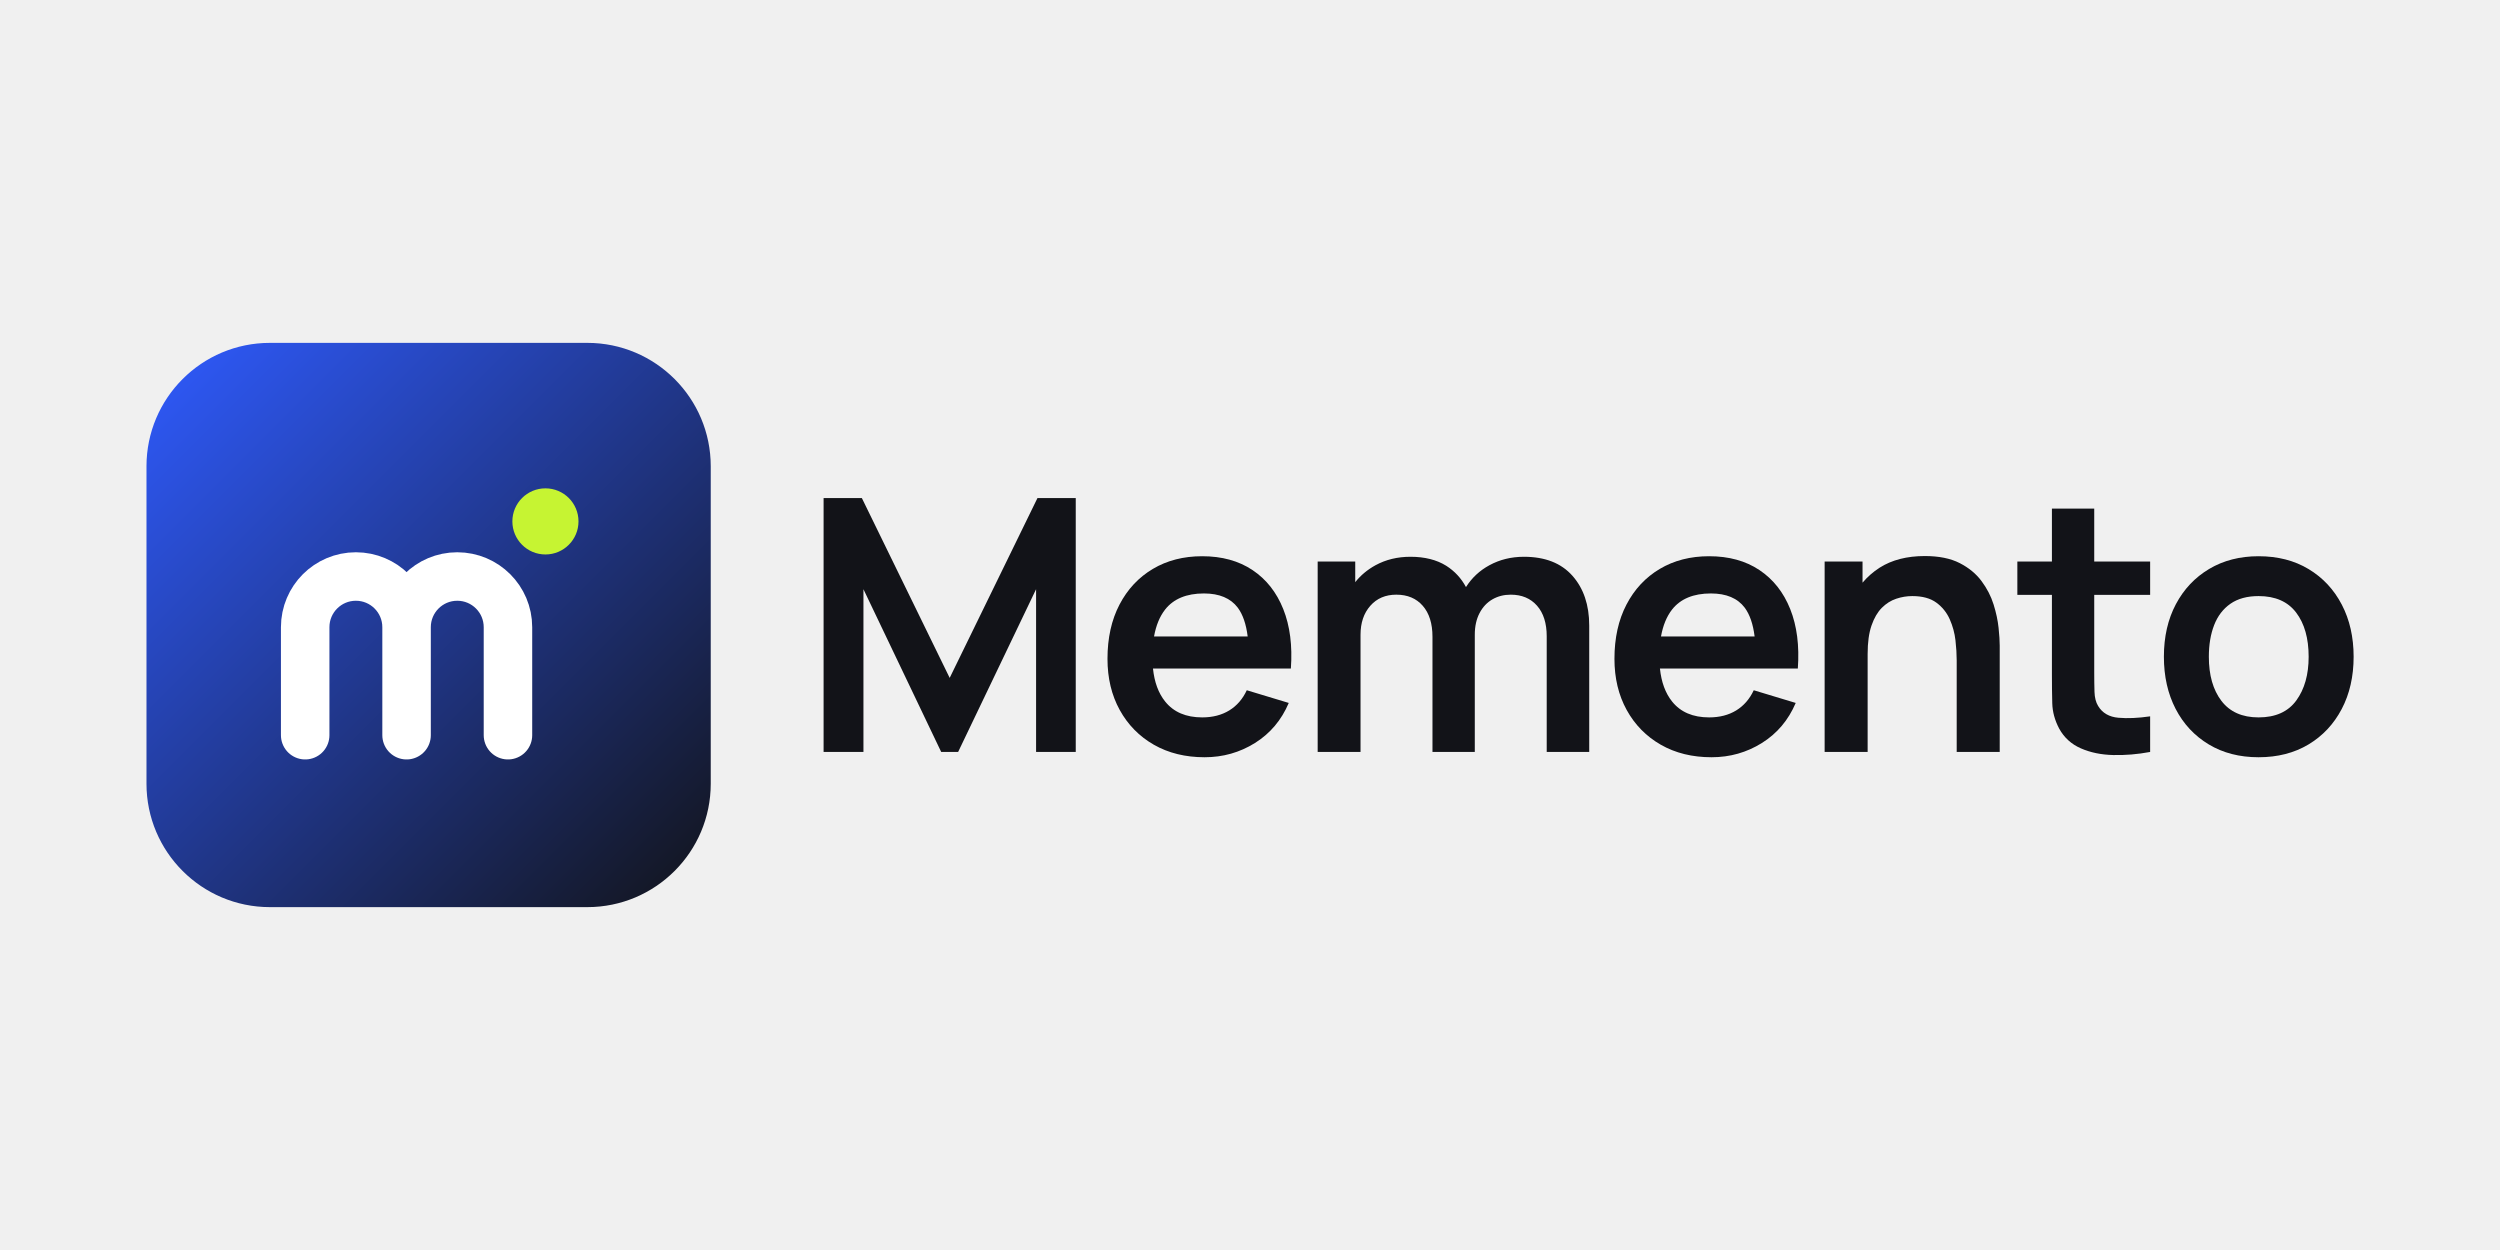
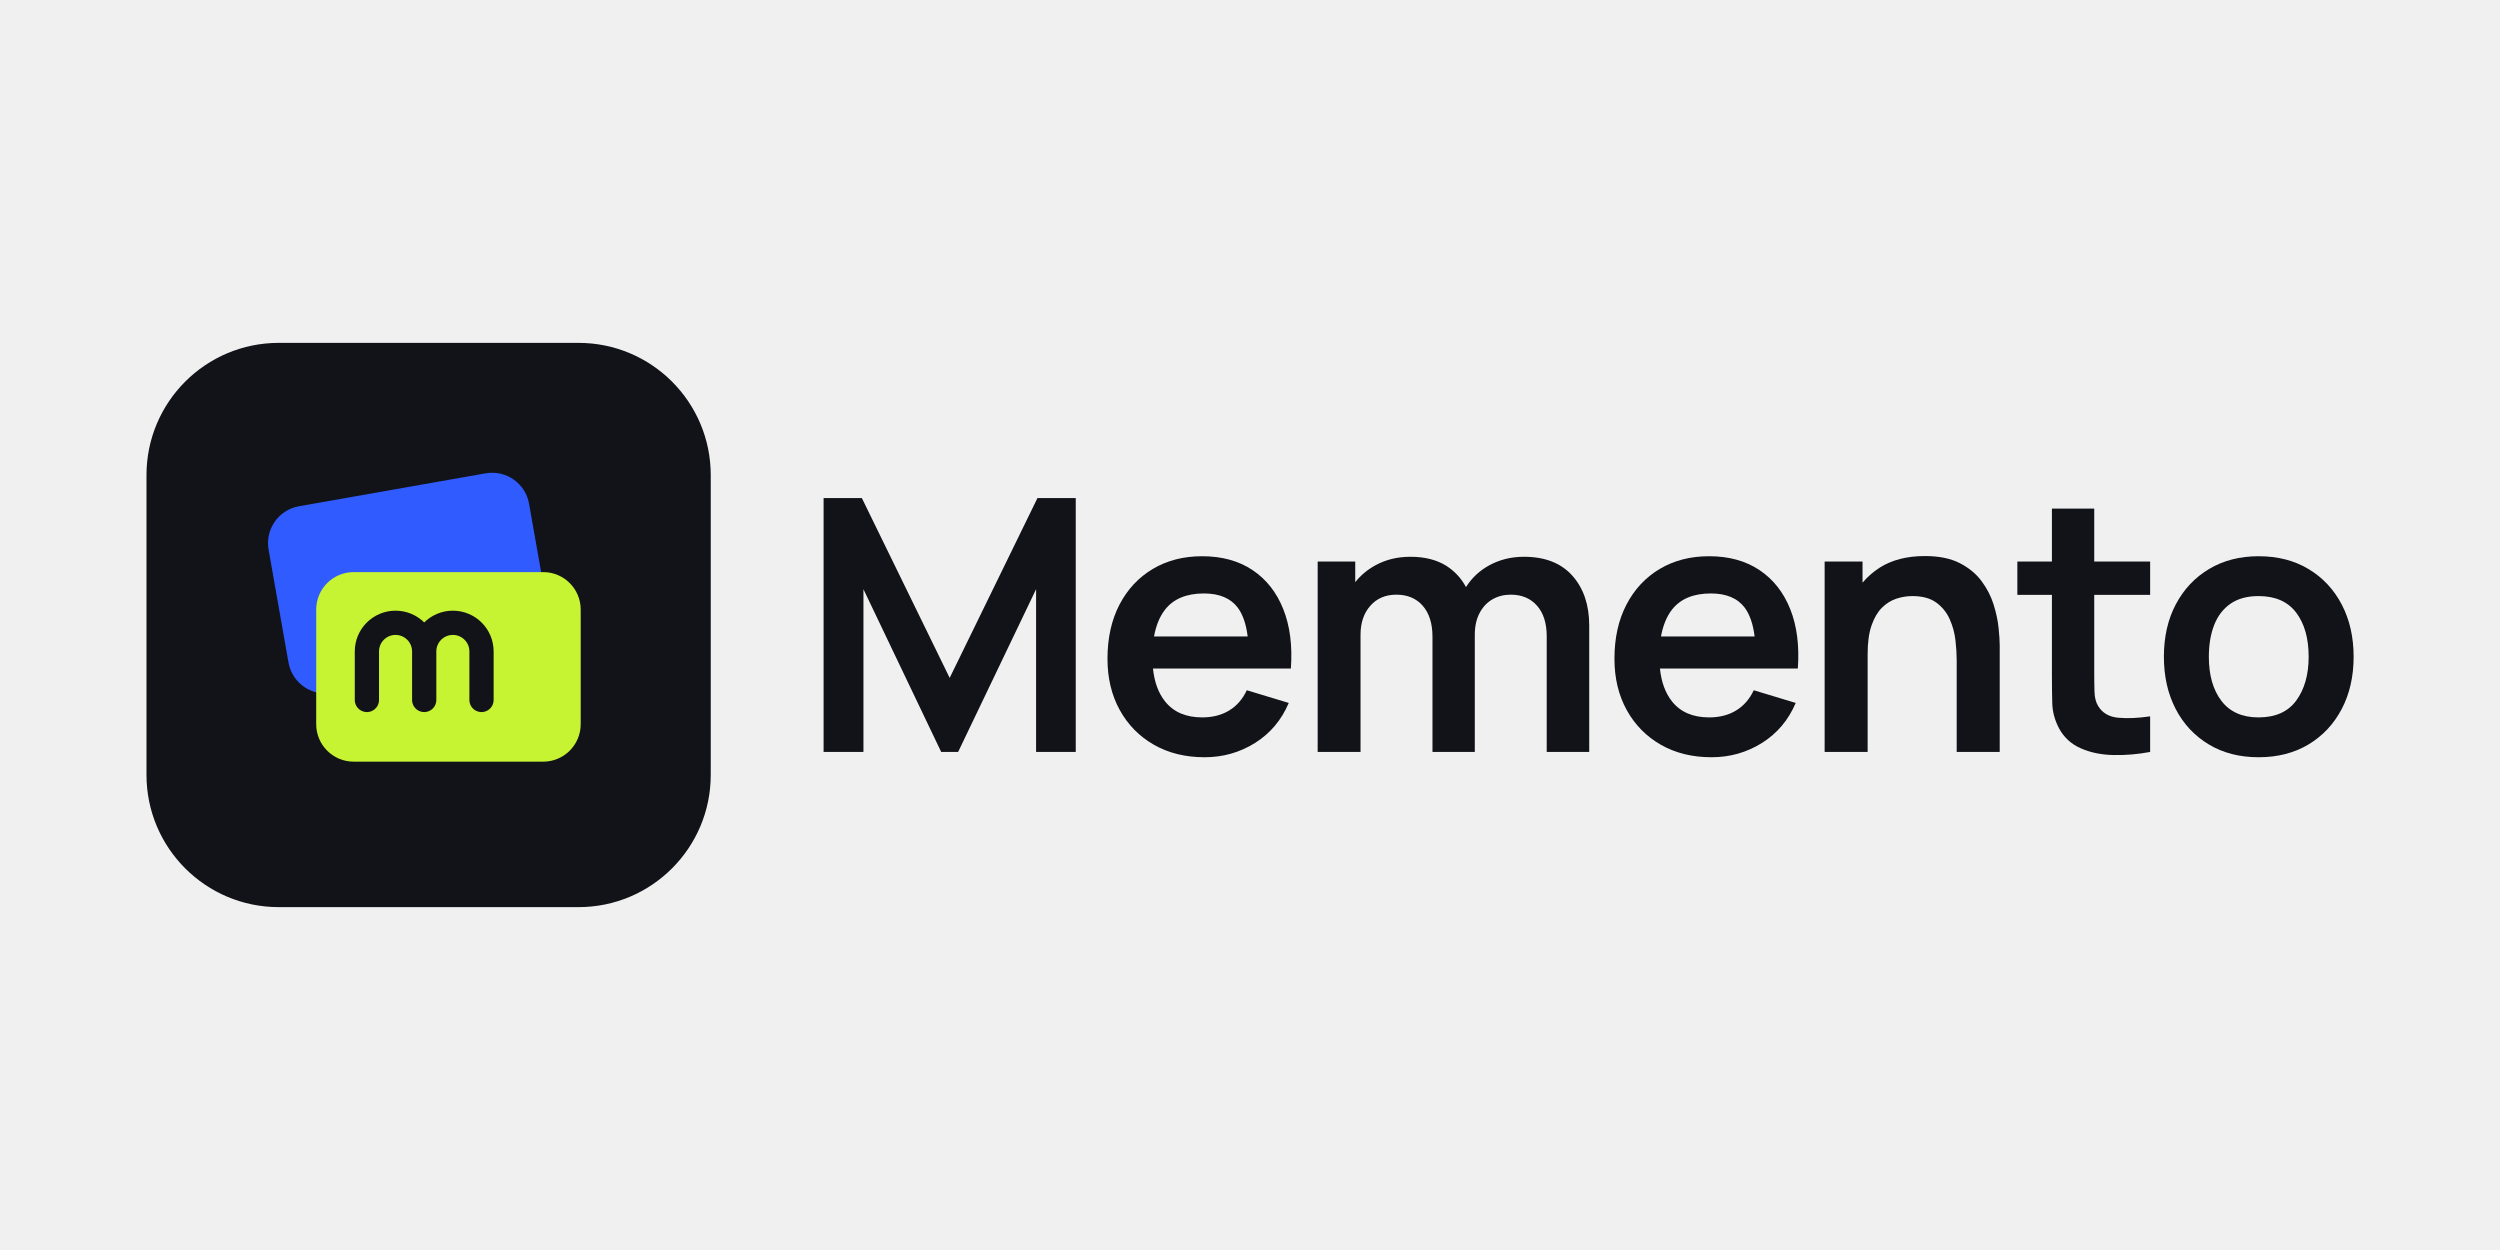
<svg xmlns="http://www.w3.org/2000/svg" viewBox="0 0 1024 512">
  <g transform="translate(60.0 256.0) scale(0.963)">
    <svg id="icon" x="0" y="-120" width="240" height="240" viewBox="0 0 512 512">
-       <defs>
-         <linearGradient id="g" x1="0" y1="0" x2="1" y2="1">
-           <stop offset="0" stop-color="#2F5BFF" />
-           <stop offset="1" stop-color="#121318" />
-         </linearGradient>
-       </defs>
-       <rect id="bg" width="512" height="512" rx="112" fill="url(#g)" />
-       <g id="icon" transform="translate(-20 -6)">
-         <path d="M164 362V264A46 46 0 0 1 256 264V362M256 264A46 46 0 0 1 348 264V362" fill="none" stroke="#FFFFFF" stroke-width="44" stroke-linecap="round" stroke-linejoin="round" />
-         <circle cx="382" cy="168" r="30" fill="#C6F432" />
+       <rect id="bg" width="512" height="512" rx="120" fill="#121318" />
+       <g>
+         <rect x="118" y="132" width="240" height="172" rx="34" fill="#2F5BFF" transform="rotate(-10 238 218)" />
+         <rect x="154" y="208" width="240" height="172" rx="34" fill="#C6F432" />
+         <path d="M200 324v-44a26 26 0 0 1 52 0v44M252 280a26 26 0 0 1 52 0v44" fill="none" stroke="#121318" stroke-width="22" stroke-linecap="round" />
      </g>
    </svg>
    <g id="wordmark" fill="#121318" transform="translate(277.5 54.0)">
      <path d="M27.45 0L10.5 0L10.5 -108L26.77 -108L64.13 -31.5L101.47 -108L117.75 -108L117.75 0L100.88 0L100.88 -69.22L67.72 0L60.52 0L27.45 -69.22L27.45 0" />
      <path d="M172.57 2.25L172.57 2.25Q160.28 2.25 150.97 -3.07Q141.68 -8.4 136.46 -17.85Q131.25 -27.3 131.25 -39.6L131.25 -39.6Q131.25 -52.88 136.35 -62.66Q141.45 -72.45 150.53 -77.85Q159.6 -83.25 171.53 -83.25L171.53 -83.25Q184.13 -83.25 192.94 -77.36Q201.75 -71.47 206.02 -60.75Q210.3 -50.02 209.25 -35.48L209.25 -35.48L150.6 -35.48Q151.5 -26.77 155.78 -21.45L155.78 -21.45Q161.18 -14.7 171.53 -14.7L171.53 -14.7Q178.2 -14.7 183.04 -17.66Q187.88 -20.63 190.5 -26.25L190.5 -26.25L208.35 -20.85Q203.7 -9.9 193.99 -3.82Q184.28 2.25 172.57 2.25M151.05 -49.13L190.88 -49.13Q189.9 -57 186.68 -61.35L186.68 -61.35Q182.1 -67.42 172.28 -67.42L172.28 -67.42Q161.18 -67.42 155.78 -60.6L155.78 -60.6Q152.32 -56.17 151.05 -49.13L151.05 -49.13" />
      <path d="M336.15 0L318.07 0L318.07 -49.2Q318.07 -57.52 313.95 -62.21Q309.82 -66.9 302.77 -66.9L302.77 -66.9Q298.43 -66.9 294.98 -64.91Q291.52 -62.92 289.5 -59.06Q287.48 -55.2 287.48 -49.88L287.48 -49.88L287.48 0L269.48 0L269.48 -48.98Q269.48 -57.45 265.35 -62.17Q261.23 -66.9 254.1 -66.9L254.1 -66.9Q247.2 -66.9 243.04 -62.17Q238.88 -57.45 238.88 -49.88L238.88 -49.88L238.88 0L220.65 0L220.65 -81L236.63 -81L236.63 -72.22Q240.08 -76.58 245.25 -79.42L245.25 -79.42Q251.85 -83.02 260.1 -83.02L260.1 -83.02Q269.18 -83.02 275.32 -79.2L275.32 -79.2Q280.73 -75.75 283.73 -70.13L283.73 -70.13Q287.48 -76.05 293.7 -79.42L293.7 -79.42Q300.3 -83.02 308.4 -83.02L308.4 -83.02Q321.82 -83.02 328.99 -74.96Q336.15 -66.9 336.15 -53.77L336.15 -53.77L336.15 0" />
      <path d="M388.2 2.25L388.2 2.25Q375.9 2.25 366.6 -3.07Q357.3 -8.4 352.09 -17.85Q346.88 -27.3 346.88 -39.6L346.88 -39.6Q346.88 -52.88 351.98 -62.66Q357.07 -72.45 366.15 -77.85Q375.23 -83.25 387.15 -83.25L387.15 -83.25Q399.75 -83.25 408.56 -77.36Q417.38 -71.47 421.65 -60.75Q425.93 -50.02 424.88 -35.48L424.88 -35.48L366.23 -35.48Q367.13 -26.77 371.4 -21.45L371.4 -21.45Q376.8 -14.7 387.15 -14.7L387.15 -14.7Q393.82 -14.7 398.66 -17.66Q403.5 -20.63 406.13 -26.25L406.13 -26.25L423.98 -20.85Q419.32 -9.9 409.61 -3.82Q399.9 2.25 388.2 2.25M366.68 -49.13L406.5 -49.13Q405.52 -57 402.3 -61.35L402.3 -61.35Q397.73 -67.42 387.9 -67.42L387.9 -67.42Q376.8 -67.42 371.4 -60.6L371.4 -60.6Q367.95 -56.17 366.68 -49.13L366.68 -49.13" />
      <path d="M510.75 0L492.45 0L492.45 -39Q492.45 -42.82 491.93 -47.48Q491.4 -52.13 489.49 -56.44Q487.57 -60.75 483.79 -63.52Q480 -66.3 473.55 -66.3L473.55 -66.3Q470.1 -66.3 466.73 -65.17Q463.35 -64.05 460.61 -61.31Q457.88 -58.57 456.23 -53.81Q454.57 -49.05 454.57 -41.63L454.57 -41.63L454.57 0L436.28 0L436.28 -81L452.4 -81L452.4 -72Q455.48 -75.67 459.68 -78.38L459.68 -78.38Q467.48 -83.33 478.88 -83.33L478.88 -83.33Q487.88 -83.33 493.73 -80.33Q499.57 -77.33 503.02 -72.67Q506.48 -68.02 508.13 -62.77Q509.77 -57.52 510.26 -52.84Q510.75 -48.15 510.75 -45.23L510.75 -45.23L510.75 0" />
      <path d="M574.73 -15.15L574.73 0Q566.7 1.5 559.01 1.31Q551.33 1.13 545.25 -1.54Q539.17 -4.2 536.02 -9.97L536.02 -9.97Q533.25 -15.22 533.1 -20.7Q532.95 -26.18 532.95 -33.07L532.95 -33.07L532.95 -66.83L518.25 -66.83L518.25 -81L532.95 -81L532.95 -103.5L550.95 -103.5L550.95 -81L574.73 -81L574.73 -66.83L550.95 -66.83L550.95 -34.13Q550.95 -29.25 551.06 -25.57Q551.17 -21.9 552.6 -19.57L552.6 -19.57Q555.3 -15.07 561.23 -14.55Q567.15 -14.03 574.73 -15.15L574.73 -15.15" />
      <path d="M620.85 2.25L620.85 2.25Q608.7 2.25 599.63 -3.23Q590.55 -8.7 585.56 -18.34Q580.58 -27.97 580.58 -40.5L580.58 -40.5Q580.58 -53.25 585.68 -62.85Q590.78 -72.45 599.85 -77.85Q608.93 -83.25 620.85 -83.25L620.85 -83.25Q633.08 -83.25 642.15 -77.77Q651.23 -72.3 656.25 -62.66Q661.28 -53.02 661.28 -40.5L661.28 -40.5Q661.28 -27.9 656.21 -18.26Q651.15 -8.63 642.08 -3.19Q633 2.25 620.85 2.25M620.85 -14.7L620.85 -14.7Q631.65 -14.7 636.9 -21.9Q642.15 -29.1 642.15 -40.5L642.15 -40.5Q642.15 -52.27 636.83 -59.29Q631.5 -66.3 620.85 -66.3L620.85 -66.3Q613.58 -66.3 608.89 -63.04Q604.2 -59.77 601.95 -53.96Q599.7 -48.15 599.7 -40.5L599.7 -40.5Q599.7 -28.72 605.06 -21.71Q610.43 -14.7 620.85 -14.7" />
    </g>
  </g>
</svg>
